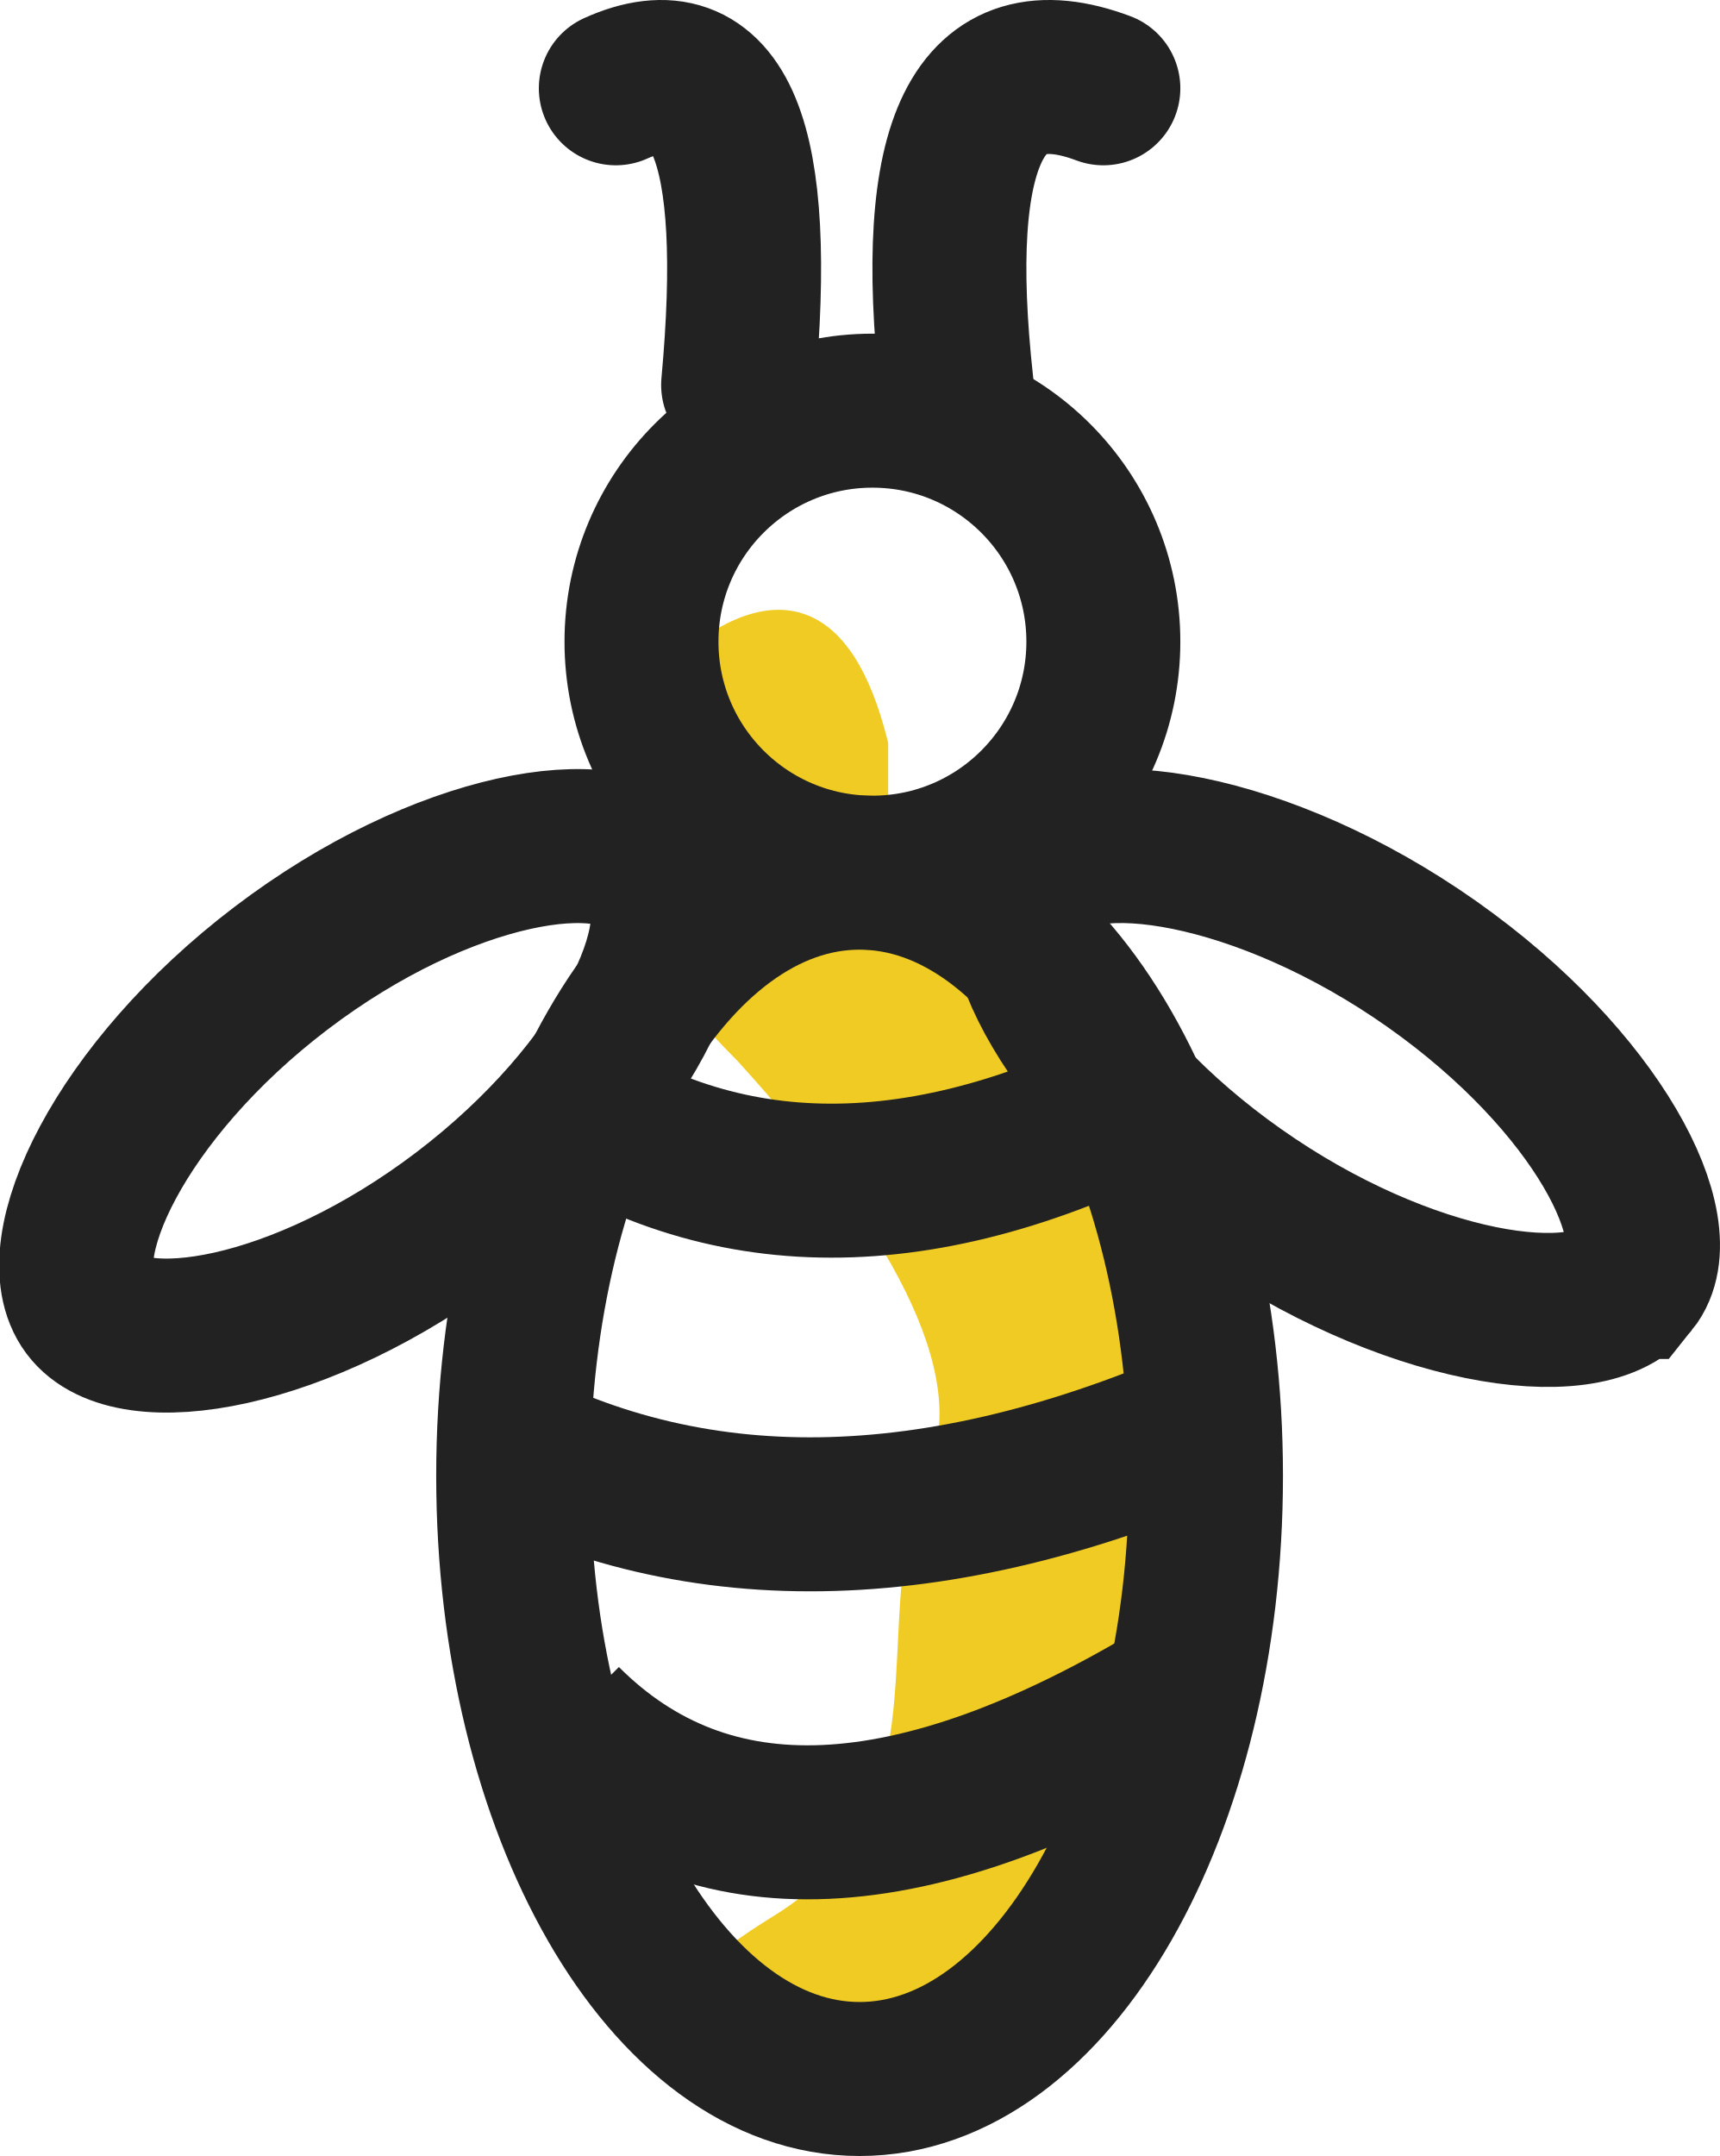
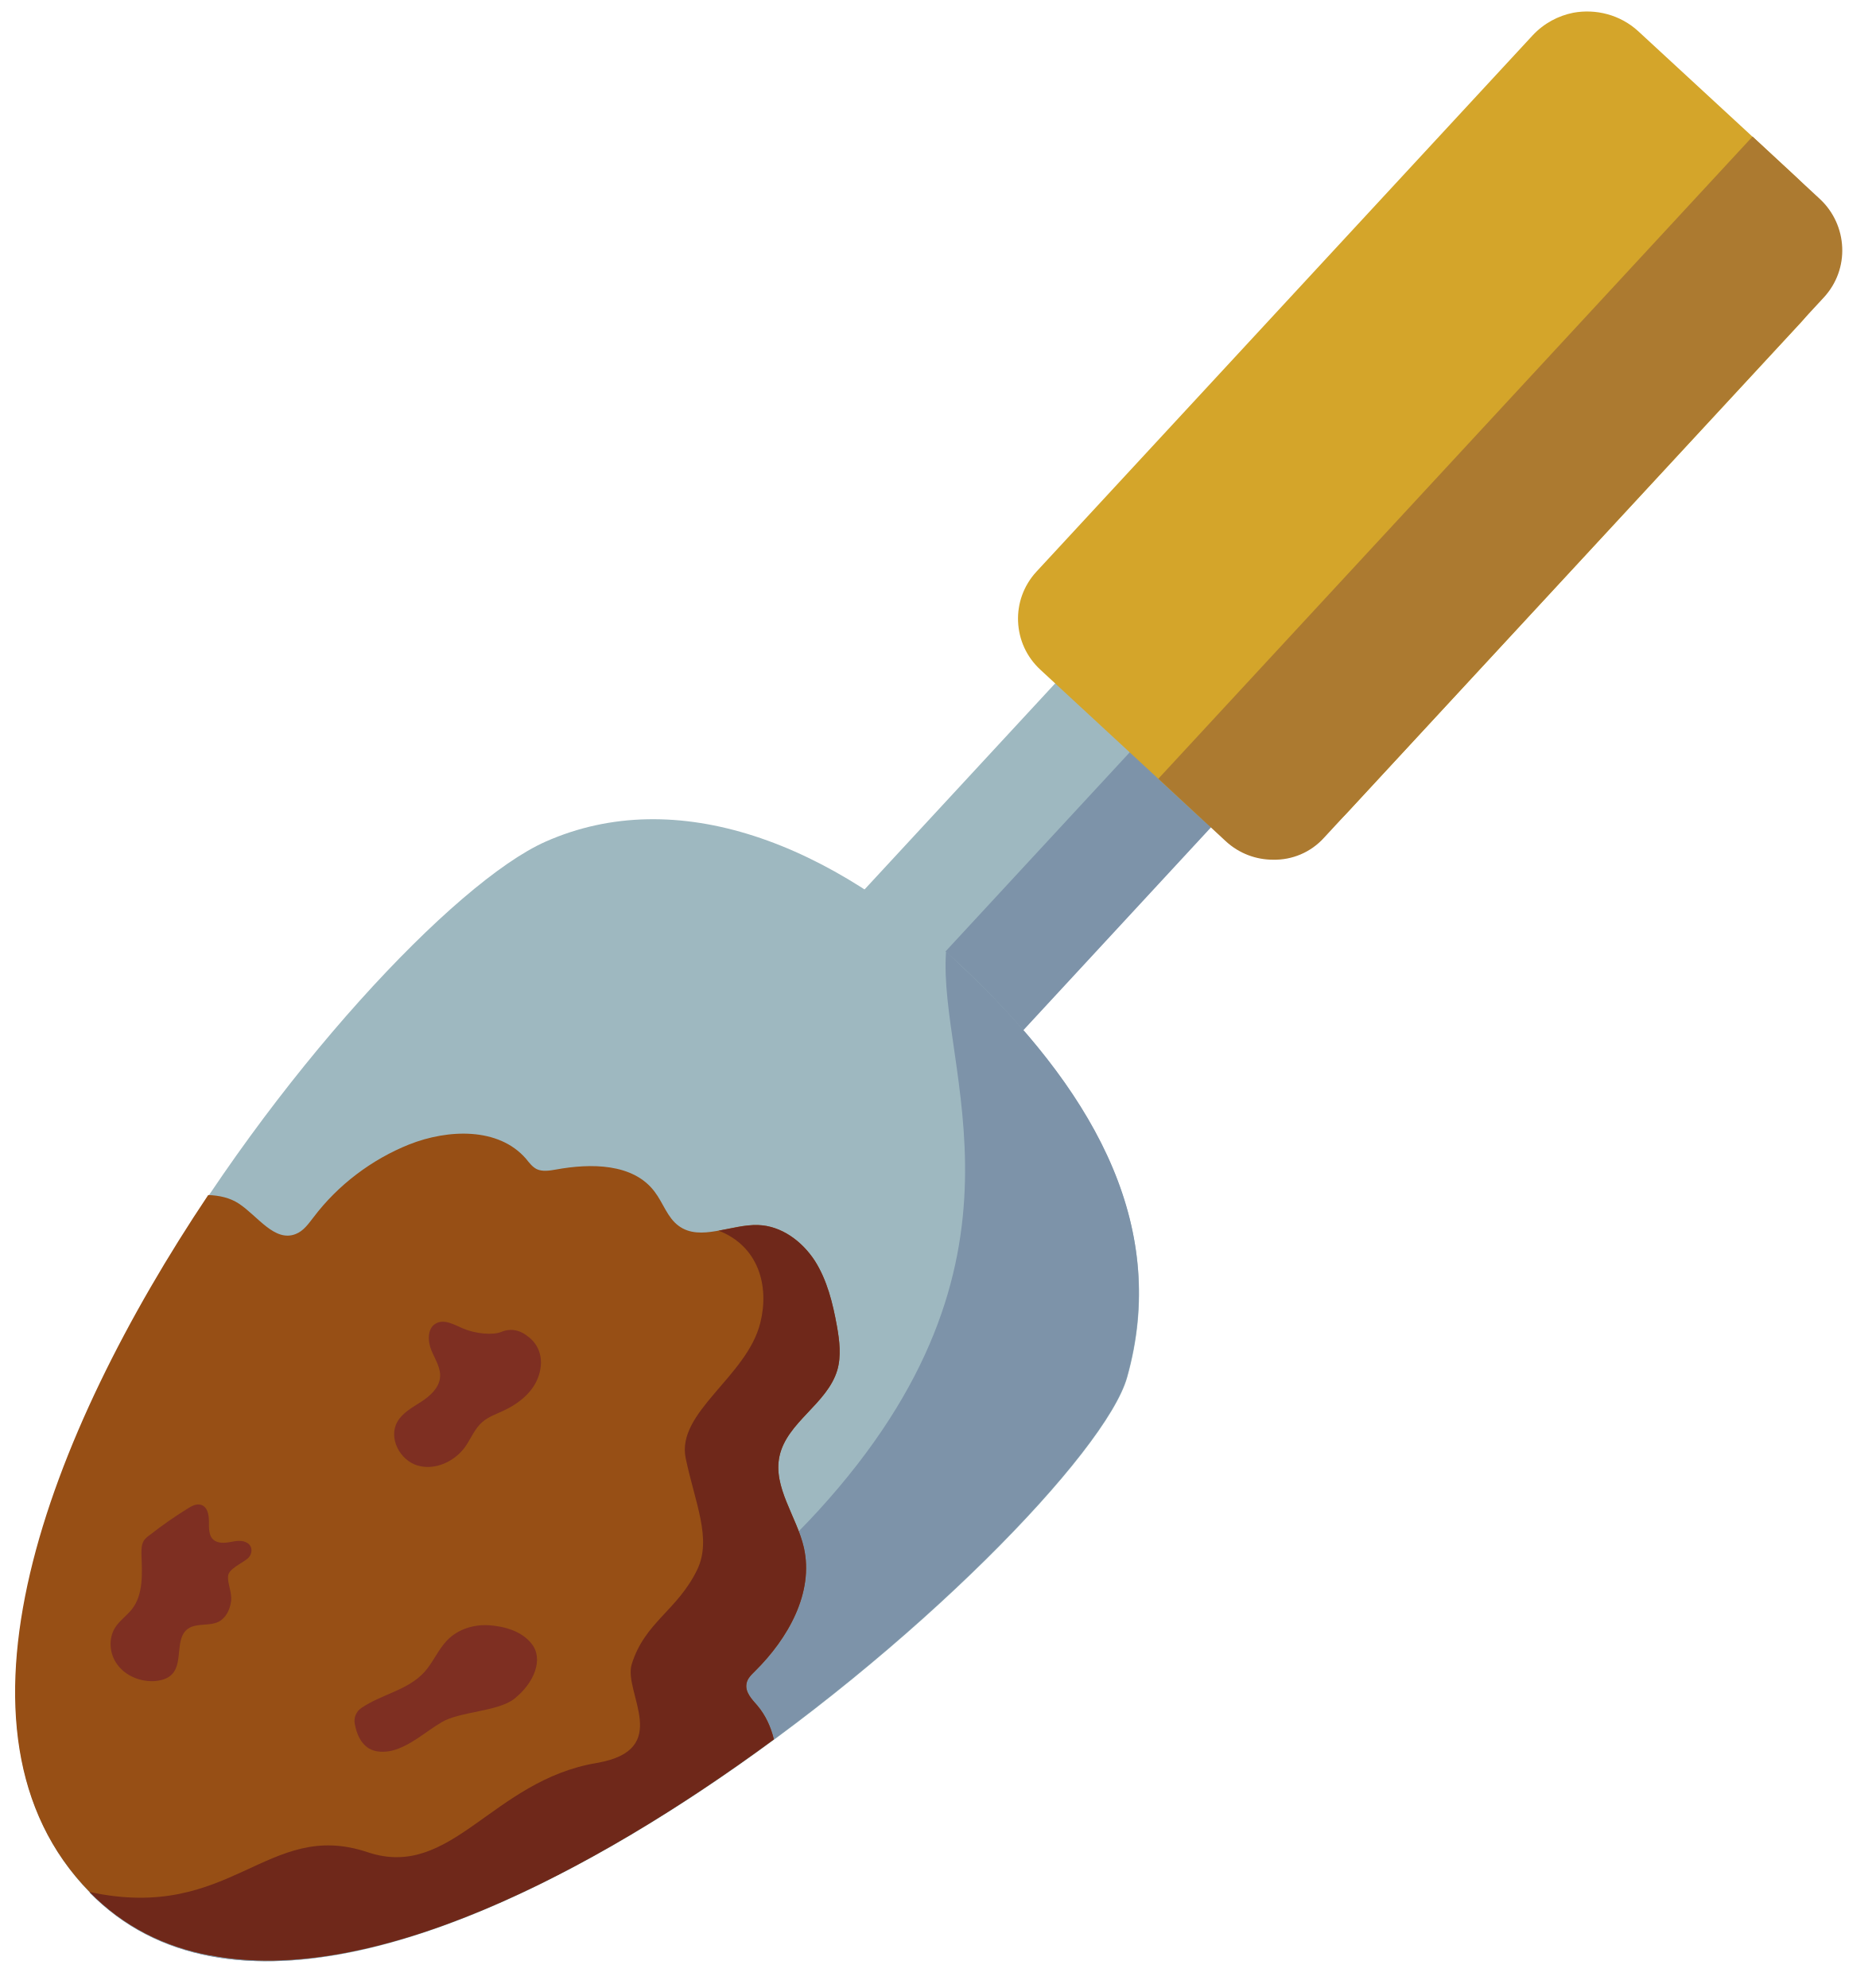
- <svg xmlns="http://www.w3.org/2000/svg" width="67" height="84" viewBox="0 0 67 84">
+ <svg xmlns="http://www.w3.org/2000/svg" width="50" height="53" viewBox="0 0 50 53">
  <g fill="none" fill-rule="nonzero">
-     <path fill="#F0CB23" stroke="#F0CB23" d="M34.114 29c-1.333-5.333-4-6.167-8-2.5s-3 8.5 3 14.5c6.667 7.333 9.167 12.833 7.5 16.5-2.5 5.5 1.1 13.077-6.2 17.573-4.866 2.998-5.3 4.973-1.3 5.927 8.667-2.931 13.667-9.497 15-19.698 1.334-10.201-2-18.635-10-25.302v-7z" />
-     <g stroke="#222" stroke-width="6" transform="translate(0 3)">
-       <circle cx="34" cy="22" r="9" />
-       <ellipse cx="33.5" cy="54.5" rx="13.5" ry="23.5" />
-       <path d="M63.598 46.947c1.608-1.998-1.313-7.814-7.785-12.379-6.567-4.632-13.65-5.702-15.41-3.515-1.609 1.998 1.312 7.814 7.784 12.379 6.567 4.632 13.65 5.702 15.41 3.515zM3.433 47.942c1.649 2.206 8.32 1.12 14.609-3.66 6.3-4.789 9.192-10.993 7.525-13.224-1.649-2.206-8.32-1.12-14.609 3.66-6.3 4.789-9.192 10.993-7.525 13.224zM22 39.857c6.832 4.46 14.833 4.173 24-.857M19 52.857c8.256 4.46 17.923 4.173 29-.857M22 64.072c5.582 5.573 13.582 5.216 24-1.072" />
-       <path stroke-linecap="round" d="M37.28 12C36.229 2.467 38.136-1.386 43 .44M28.766 12C29.643 2.467 28.054-1.386 24 .44" />
-     </g>
+     <path fill="#9EB8C0" d="M33.648 19.792L23.142 31.15l-3.758-3.477L29.89 16.315z" />
+     <path fill="#7D93A9" d="M34.05 20.147L23.464 31.592l-2.165-2.003 10.587-11.445z" />
+     <path fill="#9EB8C0" d="M14.54 22.44c3.49-1.55 7.63.02 11.15 3.37 3.52 3.35 5.48 6.93 4.36 10.91C28.93 40.7 9.65 57.85 2.4 50.46c-7.24-7.39 7.3-25.87 12.14-28.02z" />
+     <path fill="#7D93A9" d="M21.81 40.28c6.12-6.7 3.18-11.76 3.41-14.91.08.06.63.6.69.65 3.41 3.3 5.23 6.79 4.13 10.7-1.12 3.97-20.4 21.13-27.65 13.74 5.74-2.18 14.4-4.68 19.42-10.18z" />
+     <path fill="#D4A52A" d="M35.94 21.64L47.99 8.62a2.79 2.79 0 0 0-.15-3.94L43.67.83c-.48-.44-1.13-.6-1.73-.49-.4.08-.78.28-1.08.6l-13.23 14.3c-.35.38-.51.86-.49 1.33.02.48.22.94.6 1.29L32 21.8c.57.52 1.29.77 2 .74.71-.03 1.42-.33 1.94-.9z" />
+     <path fill="#AC7A30" d="M35.3 22.33l13.32-14.4c.35-.38.51-.86.49-1.33a1.87 1.87 0 0 0-.59-1.29l-1.8-1.67-15.84 17.12 1.8 1.67c.36.33.81.49 1.26.49.5.01 1-.19 1.36-.59z" />
+     <path fill="#974F15" d="M20.63 46.37c-.08-.33-.22-.64-.44-.9-.15-.17-.33-.36-.29-.58.02-.14.13-.24.23-.34.88-.87 1.57-2.09 1.3-3.29-.19-.83-.83-1.61-.65-2.44.2-.91 1.27-1.39 1.54-2.29.11-.38.06-.79-.01-1.18-.11-.61-.26-1.22-.59-1.74-.34-.52-.89-.93-1.51-.95-.73-.03-1.54.45-2.12.02-.3-.22-.41-.61-.64-.91-.57-.76-1.7-.76-2.63-.59-.17.03-.36.06-.51-.01-.12-.06-.2-.17-.29-.28-.73-.84-2.07-.79-3.11-.38-1 .4-1.9 1.08-2.55 1.94-.14.18-.27.37-.48.45-.56.22-1.01-.48-1.51-.81-.24-.16-.53-.22-.82-.23-4.27 6.38-7.34 14.32-3.16 18.58.9.92 1.99 1.46 3.21 1.69h.02c4.28.82 10.11-2.15 15.01-5.76z" />
+     <path fill="#6F281A" d="M20.63 46.37c-.08-.33-.22-.64-.44-.9-.15-.17-.33-.36-.29-.58.02-.14.13-.24.23-.34.88-.87 1.57-2.09 1.3-3.29-.19-.83-.83-1.61-.65-2.44.2-.91 1.27-1.39 1.54-2.29.11-.38.06-.79-.01-1.18-.11-.61-.26-1.22-.59-1.74-.34-.52-.89-.93-1.51-.95-.34-.01-.7.09-1.05.15 1.07.42 1.35 1.48 1.11 2.45-.35 1.44-2.25 2.39-1.99 3.62.25 1.19.7 2.14.31 2.96-.53 1.1-1.4 1.4-1.75 2.53-.23.75 1.11 2.28-.93 2.63-2.8.47-3.87 3.13-6.11 2.38-2.68-.9-3.63 1.88-7.41 1.06.9.92 1.99 1.46 3.21 1.69h.02c4.28.82 10.11-2.15 15.01-5.76z" />
+     <path fill="#7E2F22" d="M13.36 35.51c-.22.09-.68.05-1.01-.09-.24-.1-.51-.27-.74-.13-.22.13-.21.47-.11.71.1.24.26.48.23.73-.03.28-.27.49-.5.64-.23.15-.5.29-.64.54-.24.43.07 1.02.54 1.16.47.14 1-.11 1.28-.51.15-.22.25-.48.45-.65.16-.14.37-.21.56-.3.41-.19.8-.5.94-.93.17-.51-.04-.88-.3-1.06-.24-.19-.49-.2-.7-.11zM13.71 45.29c-.43.34-1.46.34-1.93.62-.44.26-.83.63-1.32.76-.21.05-.45.05-.63-.06-.22-.14-.32-.38-.37-.64a.416.416 0 0 1 .18-.44c.55-.37 1.24-.47 1.68-.96.23-.26.36-.59.6-.84.29-.3.72-.43 1.13-.4.41.03.86.16 1.12.49.33.41.07 1.05-.46 1.47zM6.08 42.02c-.02.19.11.44.08.67-.03.23-.14.45-.34.55-.26.12-.59.02-.82.19-.34.26-.12.87-.4 1.19-.12.14-.32.19-.51.2-.36.01-.74-.14-.96-.44-.22-.29-.25-.72-.04-1.02.12-.17.29-.29.42-.45.32-.4.28-.97.26-1.48 0-.11 0-.23.05-.33.04-.08.12-.14.19-.19.32-.25.65-.48.99-.69.11-.07.24-.14.36-.1.17.05.21.26.21.44 0 .17-.01.38.12.49.12.1.29.09.45.06.15-.03.33-.06.46.03.13.08.15.29-.01.42s-.5.27-.51.46z" />
  </g>
</svg>
